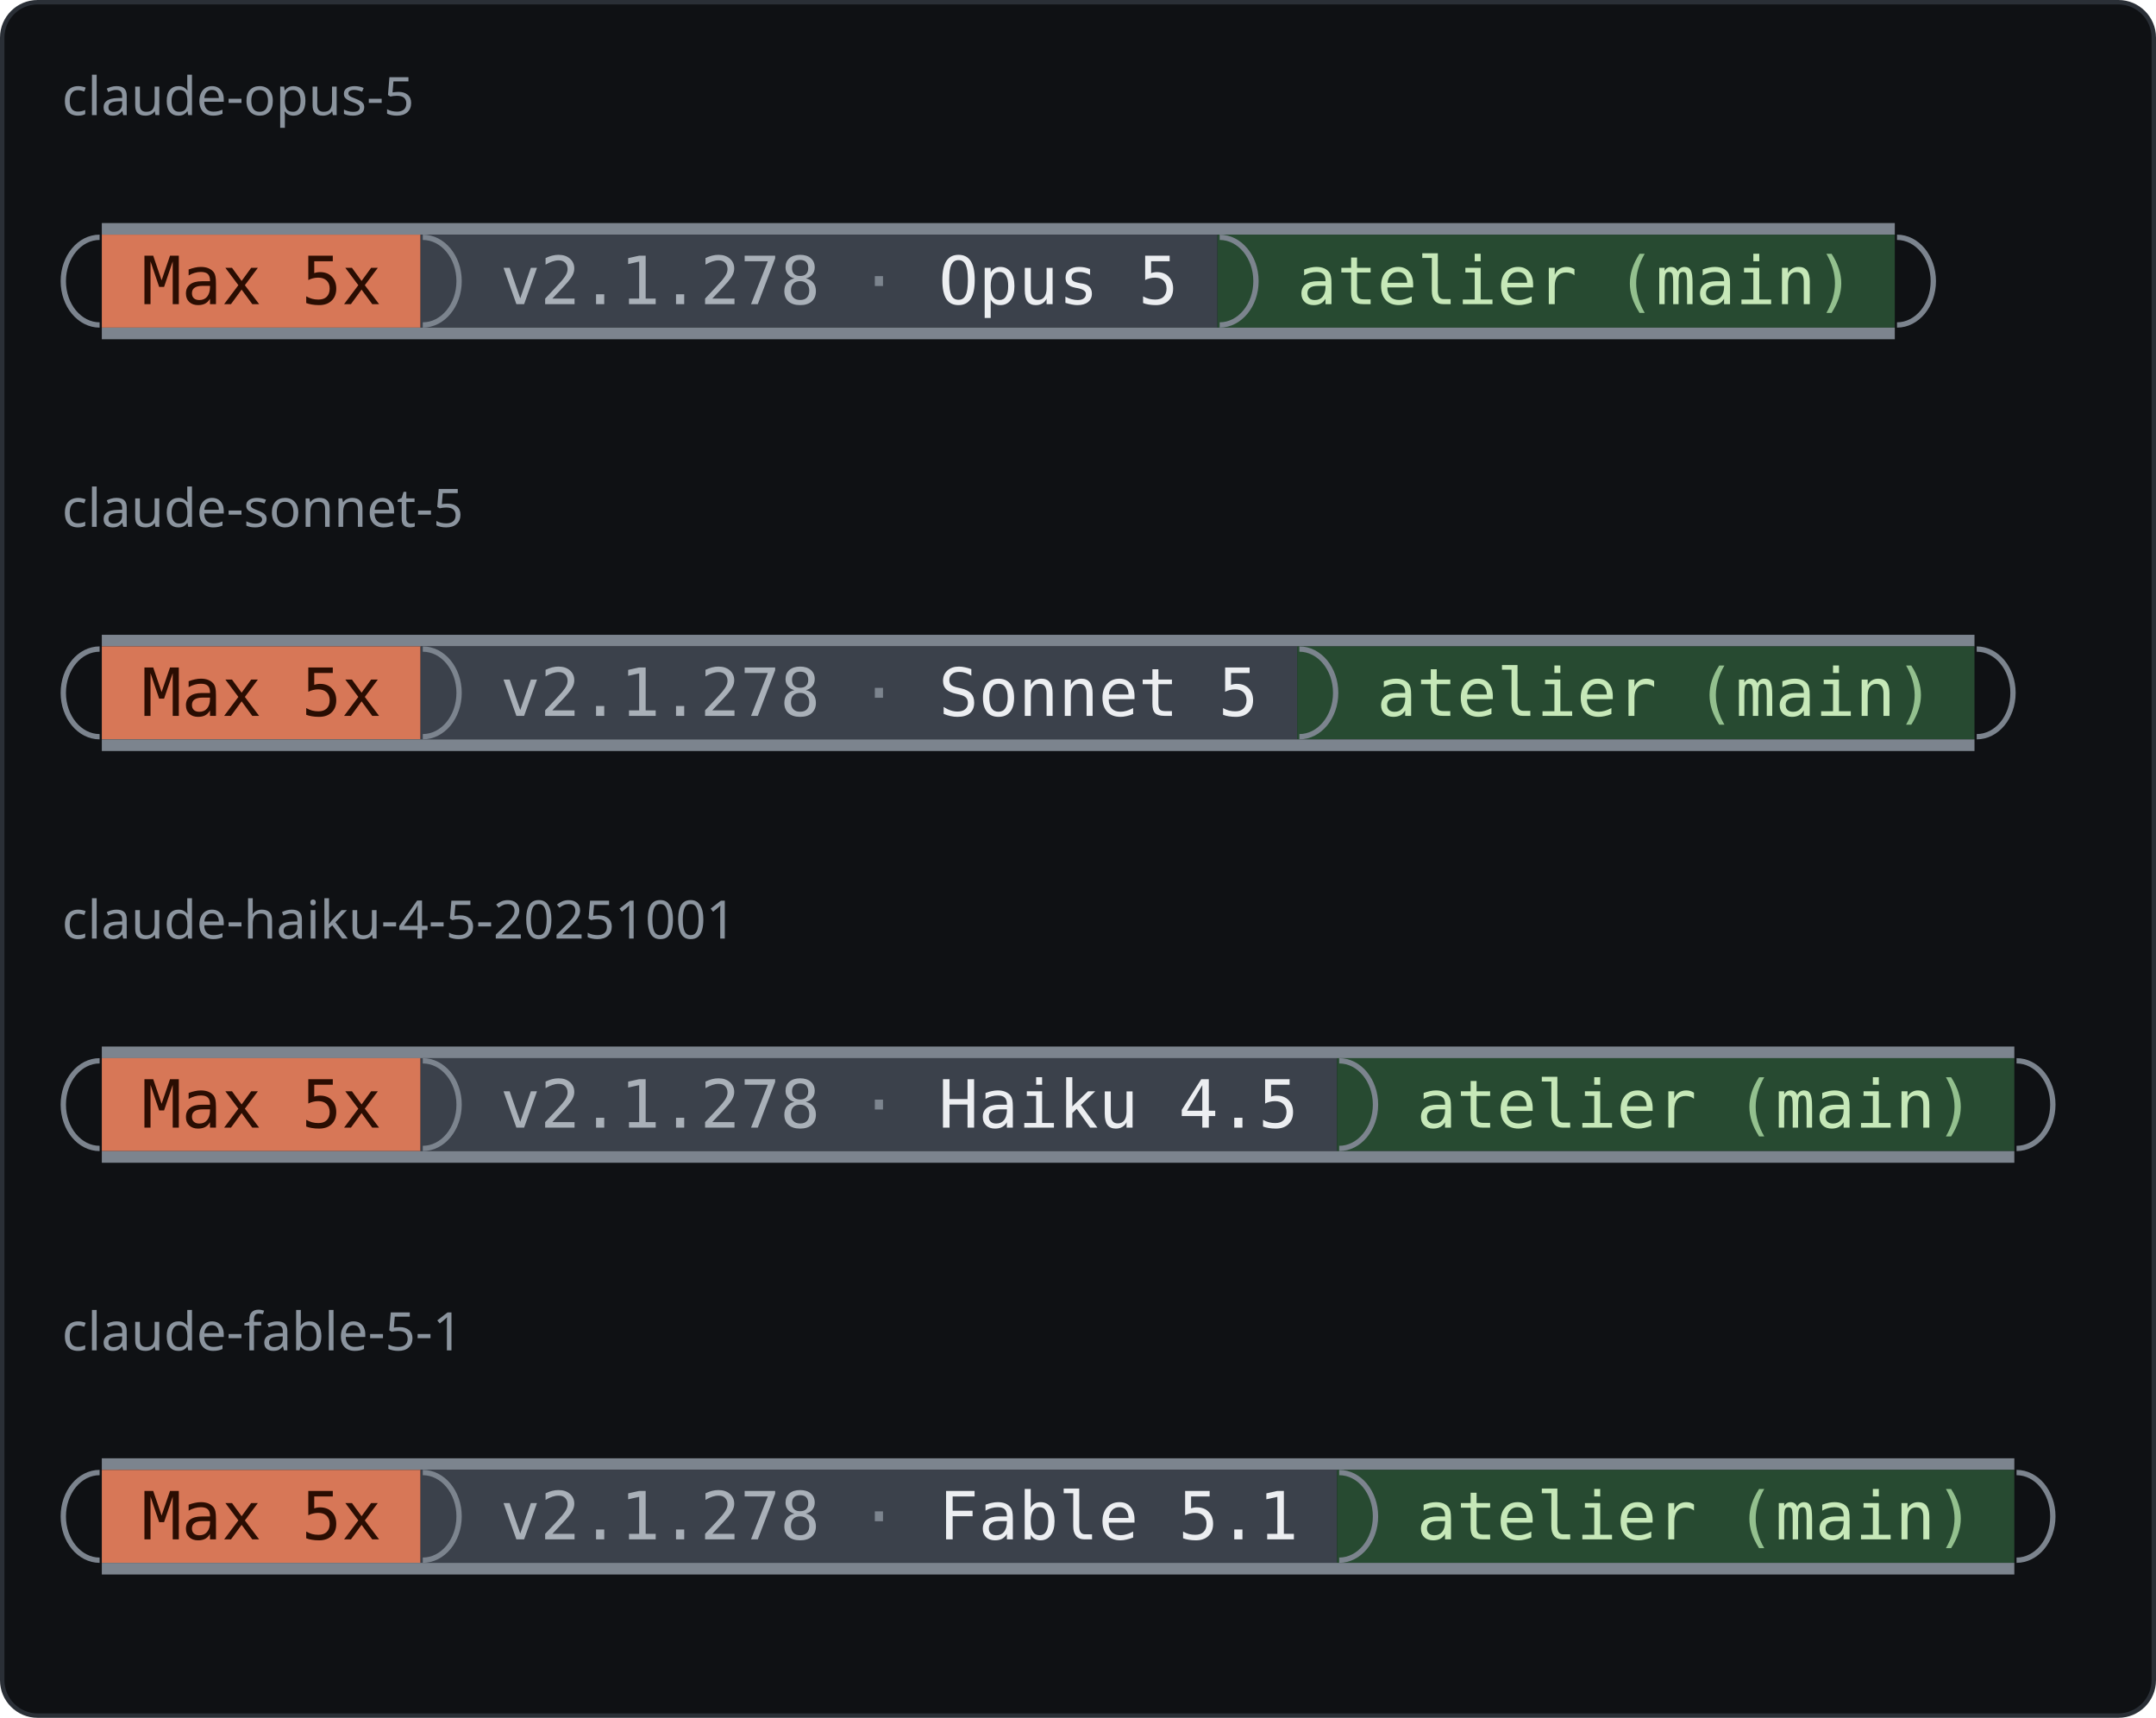
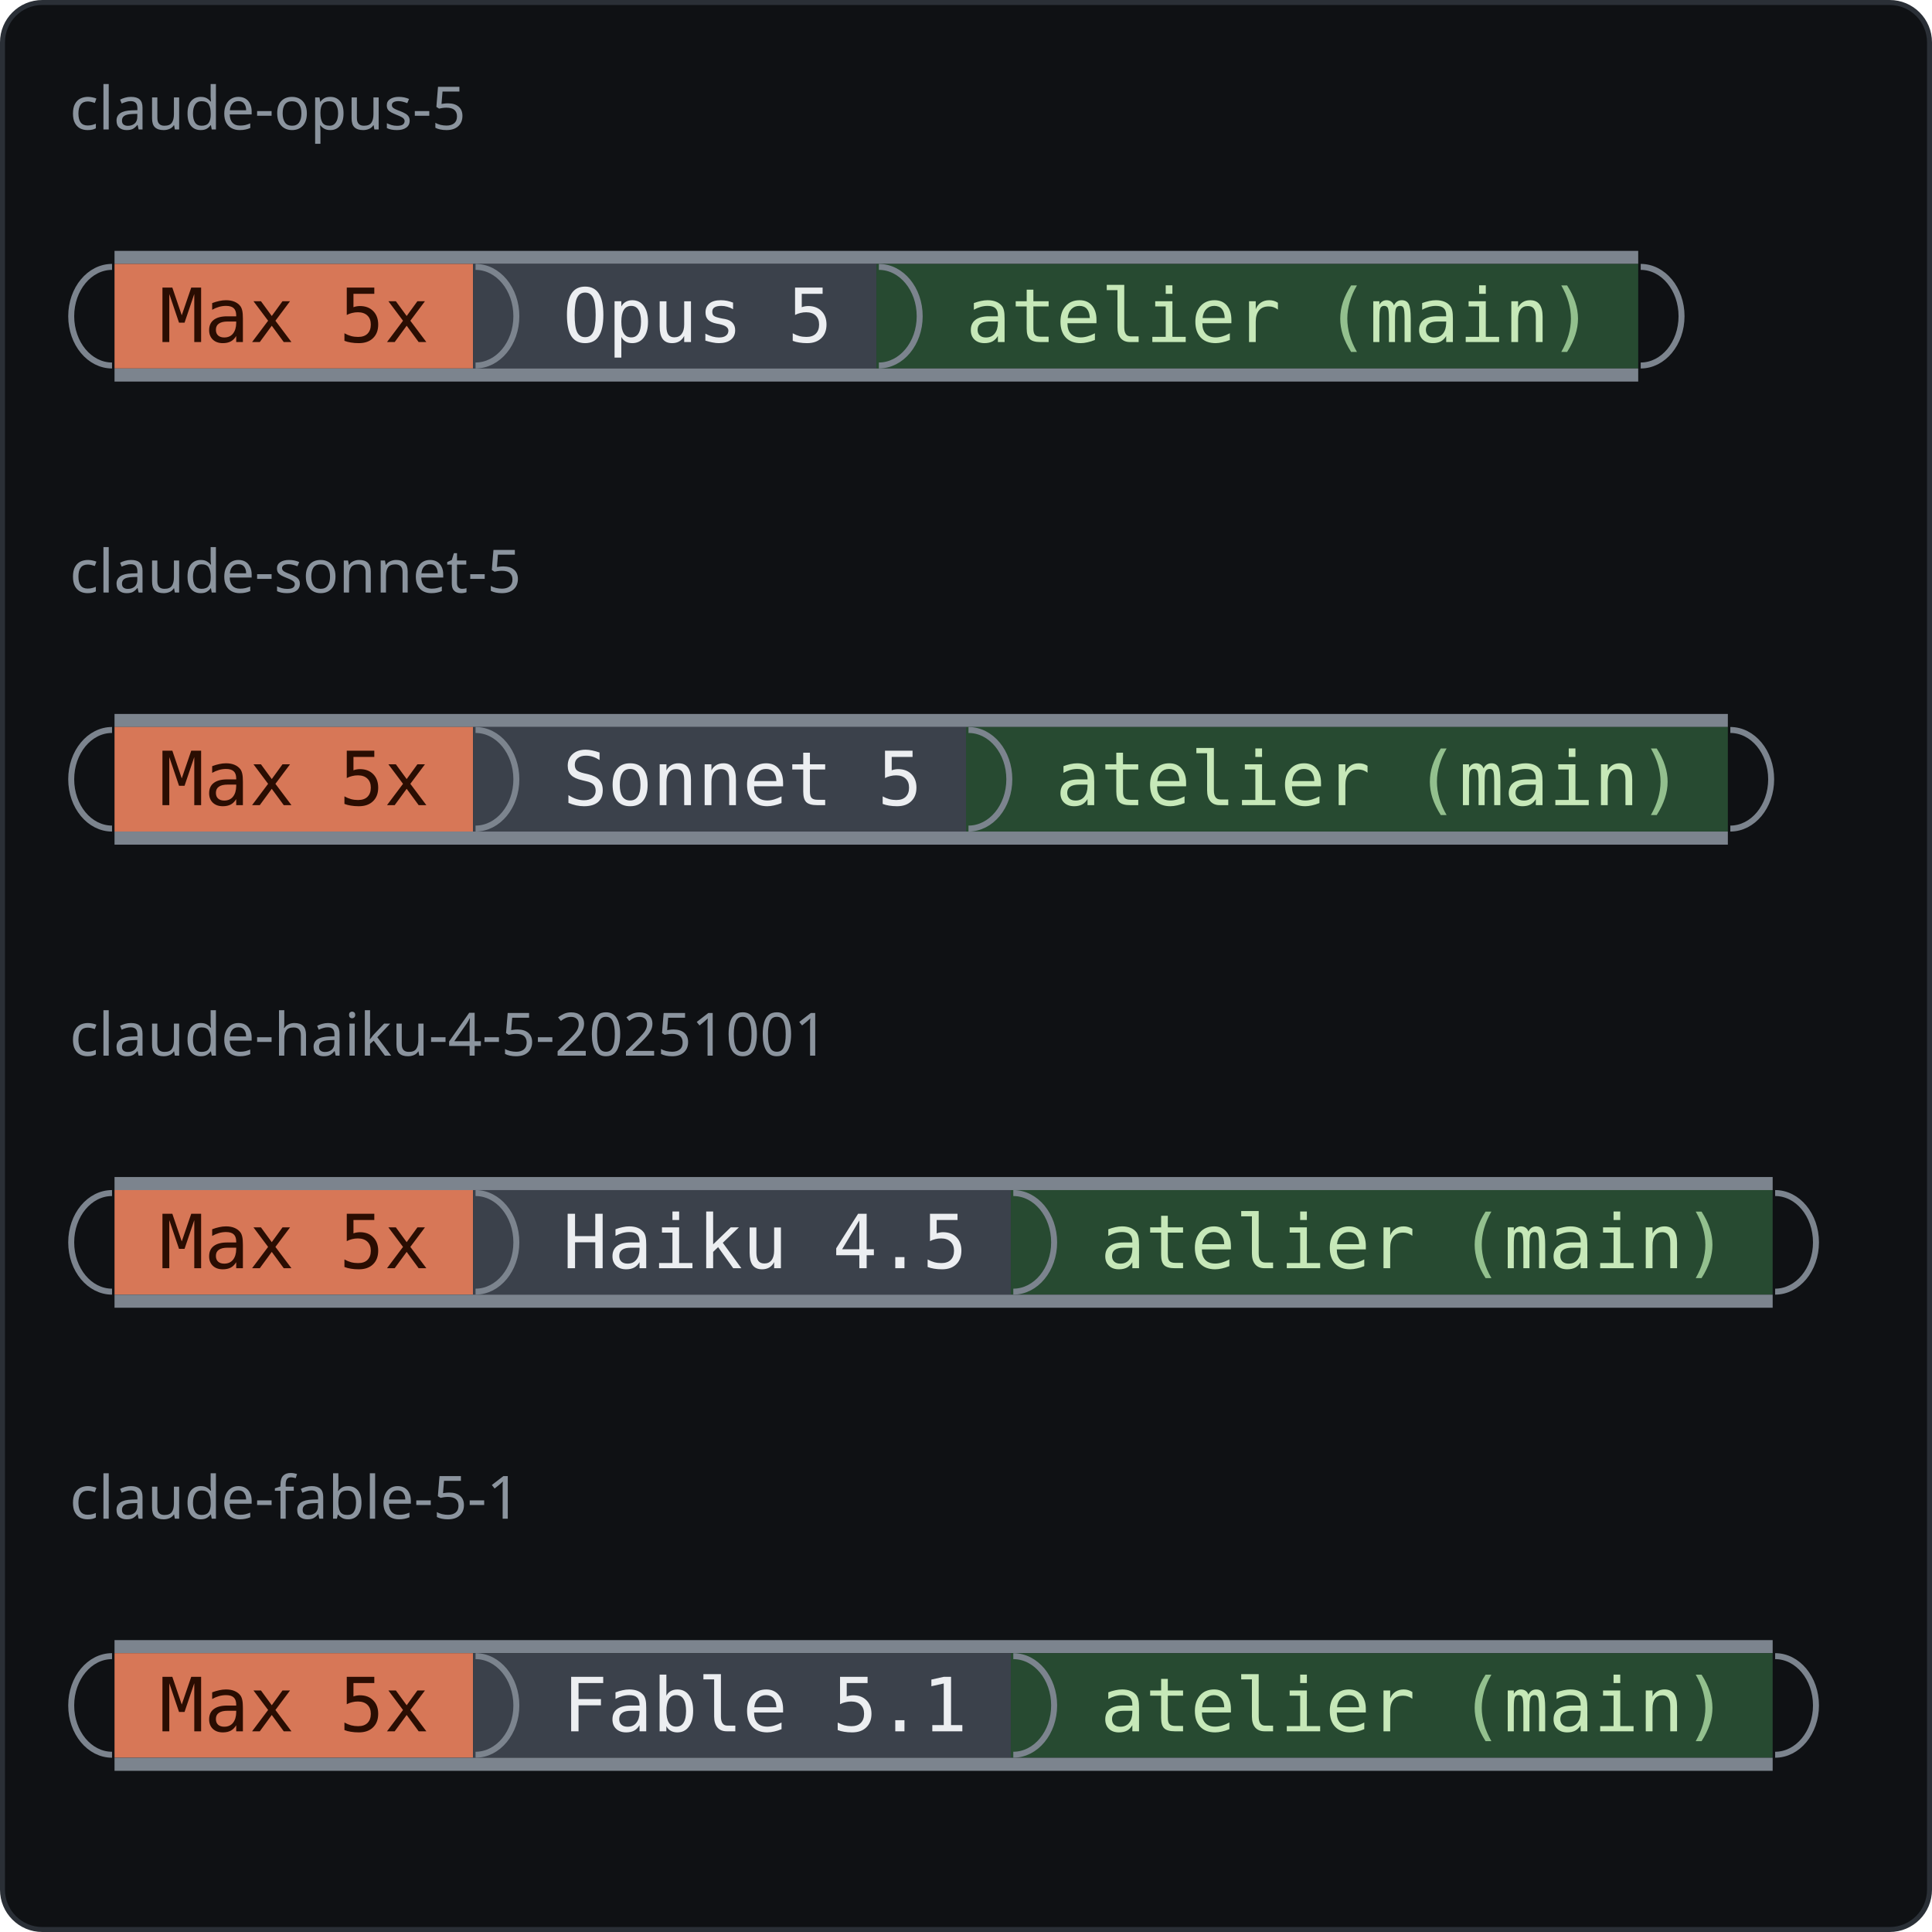
- <svg xmlns="http://www.w3.org/2000/svg" width="487" height="388" viewBox="0 0 487 388" role="img" aria-labelledby="titre">
+ <svg xmlns="http://www.w3.org/2000/svg" width="388" height="388" viewBox="0 0 388 388" role="img" aria-labelledby="titre">
  <style>text{font-family:'Cascadia Mono','Consolas','DejaVu Sans Mono',monospace;font-size:15px;dominant-baseline:central;white-space:pre}.l{font-family:'Segoe UI',system-ui,sans-serif;font-size:12px;fill:#8b949e;dominant-baseline:auto}</style>
-   <rect x="0.5" y="0.5" width="486" height="387" rx="8" fill="#0f1114" stroke="#2a2f36" />
+   <rect x="0.5" y="0.5" width="387" height="387" rx="8" fill="#0f1114" stroke="#2a2f36" />
  <text class="l" x="14" y="26">claude-opus-5</text>
-   <rect x="23" y="50.38" width="405" height="2.63" fill="rgb(124,132,142)" />
+   <rect x="23" y="50.38" width="306" height="2.63" fill="rgb(124,132,142)" />
  <rect x="23" y="53" width="72" height="21" fill="rgb(215,119,87)" />
-   <rect x="95" y="53" width="180" height="21" fill="rgb(59,65,75)" />
-   <rect x="275" y="53" width="153" height="21" fill="rgb(39,74,49)" />
+   <rect x="95" y="53" width="81" height="21" fill="rgb(59,65,75)" />
+   <rect x="176" y="53" width="153" height="21" fill="rgb(39,74,49)" />
  <path d="M 22.5,53.6 A 8.2,9.9 0 0 0 22.5,73.4" fill="none" stroke="rgb(124,132,142)" stroke-width="1.2" />
  <path d="M 95.5,53.6 A 8.2,9.9 0 0 1 95.5,73.4" fill="none" stroke="rgb(124,132,142)" stroke-width="1.2" />
-   <path d="M 275.5,53.6 A 8.2,9.9 0 0 1 275.5,73.4" fill="none" stroke="rgb(124,132,142)" stroke-width="1.2" />
-   <path d="M 428.5,53.6 A 8.2,9.9 0 0 1 428.5,73.4" fill="none" stroke="rgb(124,132,142)" stroke-width="1.2" />
+   <path d="M 176.5,53.6 A 8.2,9.9 0 0 1 176.5,73.4" fill="none" stroke="rgb(124,132,142)" stroke-width="1.2" />
+   <path d="M 329.5,53.6 A 8.2,9.9 0 0 1 329.5,73.4" fill="none" stroke="rgb(124,132,142)" stroke-width="1.2" />
  <text x="32" y="63.5" textLength="63" lengthAdjust="spacingAndGlyphs" fill="rgb(42,13,2)" xml:space="preserve">Max 5x </text>
-   <text x="113" y="63.5" textLength="72" lengthAdjust="spacingAndGlyphs" fill="rgb(169,176,184)" xml:space="preserve">v2.1.278</text>
-   <text x="185" y="63.5" textLength="27" lengthAdjust="spacingAndGlyphs" fill="rgb(124,132,142)" xml:space="preserve"> · </text>
-   <text x="212" y="63.5" textLength="63" lengthAdjust="spacingAndGlyphs" fill="rgb(236,238,241)" xml:space="preserve">Opus 5 </text>
-   <text x="293" y="63.5" textLength="63" lengthAdjust="spacingAndGlyphs" fill="rgb(198,232,184)" xml:space="preserve">atelier</text>
-   <text x="356" y="63.5" textLength="18" lengthAdjust="spacingAndGlyphs" fill="rgb(147,192,142)" xml:space="preserve"> (</text>
-   <text x="374" y="63.5" textLength="36" lengthAdjust="spacingAndGlyphs" fill="rgb(198,232,184)" xml:space="preserve">main</text>
-   <text x="410" y="63.5" textLength="18" lengthAdjust="spacingAndGlyphs" fill="rgb(147,192,142)" xml:space="preserve">) </text>
-   <rect x="23" y="74" width="405" height="2.63" fill="rgb(124,132,142)" />
+   <text x="113" y="63.5" textLength="63" lengthAdjust="spacingAndGlyphs" fill="rgb(236,238,241)" xml:space="preserve">Opus 5 </text>
+   <text x="194" y="63.5" textLength="63" lengthAdjust="spacingAndGlyphs" fill="rgb(198,232,184)" xml:space="preserve">atelier</text>
+   <text x="257" y="63.5" textLength="18" lengthAdjust="spacingAndGlyphs" fill="rgb(147,192,142)" xml:space="preserve"> (</text>
+   <text x="275" y="63.5" textLength="36" lengthAdjust="spacingAndGlyphs" fill="rgb(198,232,184)" xml:space="preserve">main</text>
+   <text x="311" y="63.5" textLength="18" lengthAdjust="spacingAndGlyphs" fill="rgb(147,192,142)" xml:space="preserve">) </text>
+   <rect x="23" y="74" width="306" height="2.63" fill="rgb(124,132,142)" />
  <text class="l" x="14" y="119">claude-sonnet-5</text>
-   <rect x="23" y="143.38" width="423" height="2.63" fill="rgb(124,132,142)" />
+   <rect x="23" y="143.38" width="324" height="2.63" fill="rgb(124,132,142)" />
  <rect x="23" y="146" width="72" height="21" fill="rgb(215,119,87)" />
-   <rect x="95" y="146" width="198" height="21" fill="rgb(59,65,75)" />
-   <rect x="293" y="146" width="153" height="21" fill="rgb(39,74,49)" />
+   <rect x="95" y="146" width="99" height="21" fill="rgb(59,65,75)" />
+   <rect x="194" y="146" width="153" height="21" fill="rgb(39,74,49)" />
  <path d="M 22.5,146.6 A 8.2,9.9 0 0 0 22.5,166.4" fill="none" stroke="rgb(124,132,142)" stroke-width="1.2" />
  <path d="M 95.5,146.6 A 8.2,9.9 0 0 1 95.5,166.4" fill="none" stroke="rgb(124,132,142)" stroke-width="1.2" />
-   <path d="M 293.5,146.6 A 8.2,9.9 0 0 1 293.5,166.4" fill="none" stroke="rgb(124,132,142)" stroke-width="1.2" />
-   <path d="M 446.5,146.6 A 8.2,9.9 0 0 1 446.5,166.4" fill="none" stroke="rgb(124,132,142)" stroke-width="1.2" />
+   <path d="M 194.5,146.6 A 8.2,9.9 0 0 1 194.5,166.4" fill="none" stroke="rgb(124,132,142)" stroke-width="1.2" />
+   <path d="M 347.5,146.6 A 8.2,9.9 0 0 1 347.5,166.4" fill="none" stroke="rgb(124,132,142)" stroke-width="1.2" />
  <text x="32" y="156.5" textLength="63" lengthAdjust="spacingAndGlyphs" fill="rgb(42,13,2)" xml:space="preserve">Max 5x </text>
-   <text x="113" y="156.5" textLength="72" lengthAdjust="spacingAndGlyphs" fill="rgb(169,176,184)" xml:space="preserve">v2.1.278</text>
-   <text x="185" y="156.5" textLength="27" lengthAdjust="spacingAndGlyphs" fill="rgb(124,132,142)" xml:space="preserve"> · </text>
-   <text x="212" y="156.5" textLength="81" lengthAdjust="spacingAndGlyphs" fill="rgb(236,238,241)" xml:space="preserve">Sonnet 5 </text>
-   <text x="311" y="156.5" textLength="63" lengthAdjust="spacingAndGlyphs" fill="rgb(198,232,184)" xml:space="preserve">atelier</text>
-   <text x="374" y="156.5" textLength="18" lengthAdjust="spacingAndGlyphs" fill="rgb(147,192,142)" xml:space="preserve"> (</text>
-   <text x="392" y="156.5" textLength="36" lengthAdjust="spacingAndGlyphs" fill="rgb(198,232,184)" xml:space="preserve">main</text>
-   <text x="428" y="156.5" textLength="18" lengthAdjust="spacingAndGlyphs" fill="rgb(147,192,142)" xml:space="preserve">) </text>
-   <rect x="23" y="167" width="423" height="2.63" fill="rgb(124,132,142)" />
+   <text x="113" y="156.5" textLength="81" lengthAdjust="spacingAndGlyphs" fill="rgb(236,238,241)" xml:space="preserve">Sonnet 5 </text>
+   <text x="212" y="156.5" textLength="63" lengthAdjust="spacingAndGlyphs" fill="rgb(198,232,184)" xml:space="preserve">atelier</text>
+   <text x="275" y="156.5" textLength="18" lengthAdjust="spacingAndGlyphs" fill="rgb(147,192,142)" xml:space="preserve"> (</text>
+   <text x="293" y="156.5" textLength="36" lengthAdjust="spacingAndGlyphs" fill="rgb(198,232,184)" xml:space="preserve">main</text>
+   <text x="329" y="156.5" textLength="18" lengthAdjust="spacingAndGlyphs" fill="rgb(147,192,142)" xml:space="preserve">) </text>
+   <rect x="23" y="167" width="324" height="2.63" fill="rgb(124,132,142)" />
  <text class="l" x="14" y="212">claude-haiku-4-5-20251001</text>
-   <rect x="23" y="236.38" width="432" height="2.63" fill="rgb(124,132,142)" />
+   <rect x="23" y="236.38" width="333" height="2.63" fill="rgb(124,132,142)" />
  <rect x="23" y="239" width="72" height="21" fill="rgb(215,119,87)" />
-   <rect x="95" y="239" width="207" height="21" fill="rgb(59,65,75)" />
-   <rect x="302" y="239" width="153" height="21" fill="rgb(39,74,49)" />
+   <rect x="95" y="239" width="108" height="21" fill="rgb(59,65,75)" />
+   <rect x="203" y="239" width="153" height="21" fill="rgb(39,74,49)" />
  <path d="M 22.5,239.6 A 8.2,9.9 0 0 0 22.5,259.4" fill="none" stroke="rgb(124,132,142)" stroke-width="1.2" />
  <path d="M 95.5,239.6 A 8.2,9.9 0 0 1 95.5,259.4" fill="none" stroke="rgb(124,132,142)" stroke-width="1.2" />
-   <path d="M 302.5,239.6 A 8.2,9.9 0 0 1 302.5,259.4" fill="none" stroke="rgb(124,132,142)" stroke-width="1.2" />
-   <path d="M 455.5,239.6 A 8.2,9.9 0 0 1 455.5,259.4" fill="none" stroke="rgb(124,132,142)" stroke-width="1.2" />
+   <path d="M 203.5,239.6 A 8.2,9.9 0 0 1 203.5,259.4" fill="none" stroke="rgb(124,132,142)" stroke-width="1.2" />
+   <path d="M 356.5,239.6 A 8.2,9.9 0 0 1 356.5,259.4" fill="none" stroke="rgb(124,132,142)" stroke-width="1.2" />
  <text x="32" y="249.5" textLength="63" lengthAdjust="spacingAndGlyphs" fill="rgb(42,13,2)" xml:space="preserve">Max 5x </text>
-   <text x="113" y="249.5" textLength="72" lengthAdjust="spacingAndGlyphs" fill="rgb(169,176,184)" xml:space="preserve">v2.1.278</text>
-   <text x="185" y="249.5" textLength="27" lengthAdjust="spacingAndGlyphs" fill="rgb(124,132,142)" xml:space="preserve"> · </text>
-   <text x="212" y="249.5" textLength="90" lengthAdjust="spacingAndGlyphs" fill="rgb(236,238,241)" xml:space="preserve">Haiku 4.5 </text>
-   <text x="320" y="249.5" textLength="63" lengthAdjust="spacingAndGlyphs" fill="rgb(198,232,184)" xml:space="preserve">atelier</text>
-   <text x="383" y="249.5" textLength="18" lengthAdjust="spacingAndGlyphs" fill="rgb(147,192,142)" xml:space="preserve"> (</text>
-   <text x="401" y="249.5" textLength="36" lengthAdjust="spacingAndGlyphs" fill="rgb(198,232,184)" xml:space="preserve">main</text>
-   <text x="437" y="249.5" textLength="18" lengthAdjust="spacingAndGlyphs" fill="rgb(147,192,142)" xml:space="preserve">) </text>
-   <rect x="23" y="260" width="432" height="2.63" fill="rgb(124,132,142)" />
+   <text x="113" y="249.5" textLength="90" lengthAdjust="spacingAndGlyphs" fill="rgb(236,238,241)" xml:space="preserve">Haiku 4.5 </text>
+   <text x="221" y="249.5" textLength="63" lengthAdjust="spacingAndGlyphs" fill="rgb(198,232,184)" xml:space="preserve">atelier</text>
+   <text x="284" y="249.5" textLength="18" lengthAdjust="spacingAndGlyphs" fill="rgb(147,192,142)" xml:space="preserve"> (</text>
+   <text x="302" y="249.5" textLength="36" lengthAdjust="spacingAndGlyphs" fill="rgb(198,232,184)" xml:space="preserve">main</text>
+   <text x="338" y="249.5" textLength="18" lengthAdjust="spacingAndGlyphs" fill="rgb(147,192,142)" xml:space="preserve">) </text>
+   <rect x="23" y="260" width="333" height="2.63" fill="rgb(124,132,142)" />
  <text class="l" x="14" y="305">claude-fable-5-1</text>
-   <rect x="23" y="329.38" width="432" height="2.63" fill="rgb(124,132,142)" />
+   <rect x="23" y="329.38" width="333" height="2.63" fill="rgb(124,132,142)" />
  <rect x="23" y="332" width="72" height="21" fill="rgb(215,119,87)" />
-   <rect x="95" y="332" width="207" height="21" fill="rgb(59,65,75)" />
-   <rect x="302" y="332" width="153" height="21" fill="rgb(39,74,49)" />
+   <rect x="95" y="332" width="108" height="21" fill="rgb(59,65,75)" />
+   <rect x="203" y="332" width="153" height="21" fill="rgb(39,74,49)" />
  <path d="M 22.5,332.6 A 8.2,9.9 0 0 0 22.5,352.4" fill="none" stroke="rgb(124,132,142)" stroke-width="1.2" />
  <path d="M 95.5,332.6 A 8.2,9.9 0 0 1 95.5,352.4" fill="none" stroke="rgb(124,132,142)" stroke-width="1.2" />
-   <path d="M 302.5,332.6 A 8.2,9.9 0 0 1 302.5,352.4" fill="none" stroke="rgb(124,132,142)" stroke-width="1.2" />
-   <path d="M 455.5,332.6 A 8.2,9.9 0 0 1 455.5,352.4" fill="none" stroke="rgb(124,132,142)" stroke-width="1.2" />
+   <path d="M 203.5,332.6 A 8.2,9.9 0 0 1 203.5,352.4" fill="none" stroke="rgb(124,132,142)" stroke-width="1.2" />
+   <path d="M 356.5,332.6 A 8.2,9.9 0 0 1 356.5,352.4" fill="none" stroke="rgb(124,132,142)" stroke-width="1.2" />
  <text x="32" y="342.5" textLength="63" lengthAdjust="spacingAndGlyphs" fill="rgb(42,13,2)" xml:space="preserve">Max 5x </text>
-   <text x="113" y="342.5" textLength="72" lengthAdjust="spacingAndGlyphs" fill="rgb(169,176,184)" xml:space="preserve">v2.1.278</text>
-   <text x="185" y="342.5" textLength="27" lengthAdjust="spacingAndGlyphs" fill="rgb(124,132,142)" xml:space="preserve"> · </text>
-   <text x="212" y="342.5" textLength="90" lengthAdjust="spacingAndGlyphs" fill="rgb(236,238,241)" xml:space="preserve">Fable 5.1 </text>
-   <text x="320" y="342.5" textLength="63" lengthAdjust="spacingAndGlyphs" fill="rgb(198,232,184)" xml:space="preserve">atelier</text>
-   <text x="383" y="342.5" textLength="18" lengthAdjust="spacingAndGlyphs" fill="rgb(147,192,142)" xml:space="preserve"> (</text>
-   <text x="401" y="342.5" textLength="36" lengthAdjust="spacingAndGlyphs" fill="rgb(198,232,184)" xml:space="preserve">main</text>
-   <text x="437" y="342.5" textLength="18" lengthAdjust="spacingAndGlyphs" fill="rgb(147,192,142)" xml:space="preserve">) </text>
-   <rect x="23" y="353" width="432" height="2.63" fill="rgb(124,132,142)" />
+   <text x="113" y="342.5" textLength="90" lengthAdjust="spacingAndGlyphs" fill="rgb(236,238,241)" xml:space="preserve">Fable 5.1 </text>
+   <text x="221" y="342.5" textLength="63" lengthAdjust="spacingAndGlyphs" fill="rgb(198,232,184)" xml:space="preserve">atelier</text>
+   <text x="284" y="342.5" textLength="18" lengthAdjust="spacingAndGlyphs" fill="rgb(147,192,142)" xml:space="preserve"> (</text>
+   <text x="302" y="342.5" textLength="36" lengthAdjust="spacingAndGlyphs" fill="rgb(198,232,184)" xml:space="preserve">main</text>
+   <text x="338" y="342.5" textLength="18" lengthAdjust="spacingAndGlyphs" fill="rgb(147,192,142)" xml:space="preserve">) </text>
+   <rect x="23" y="353" width="333" height="2.63" fill="rgb(124,132,142)" />
</svg>
